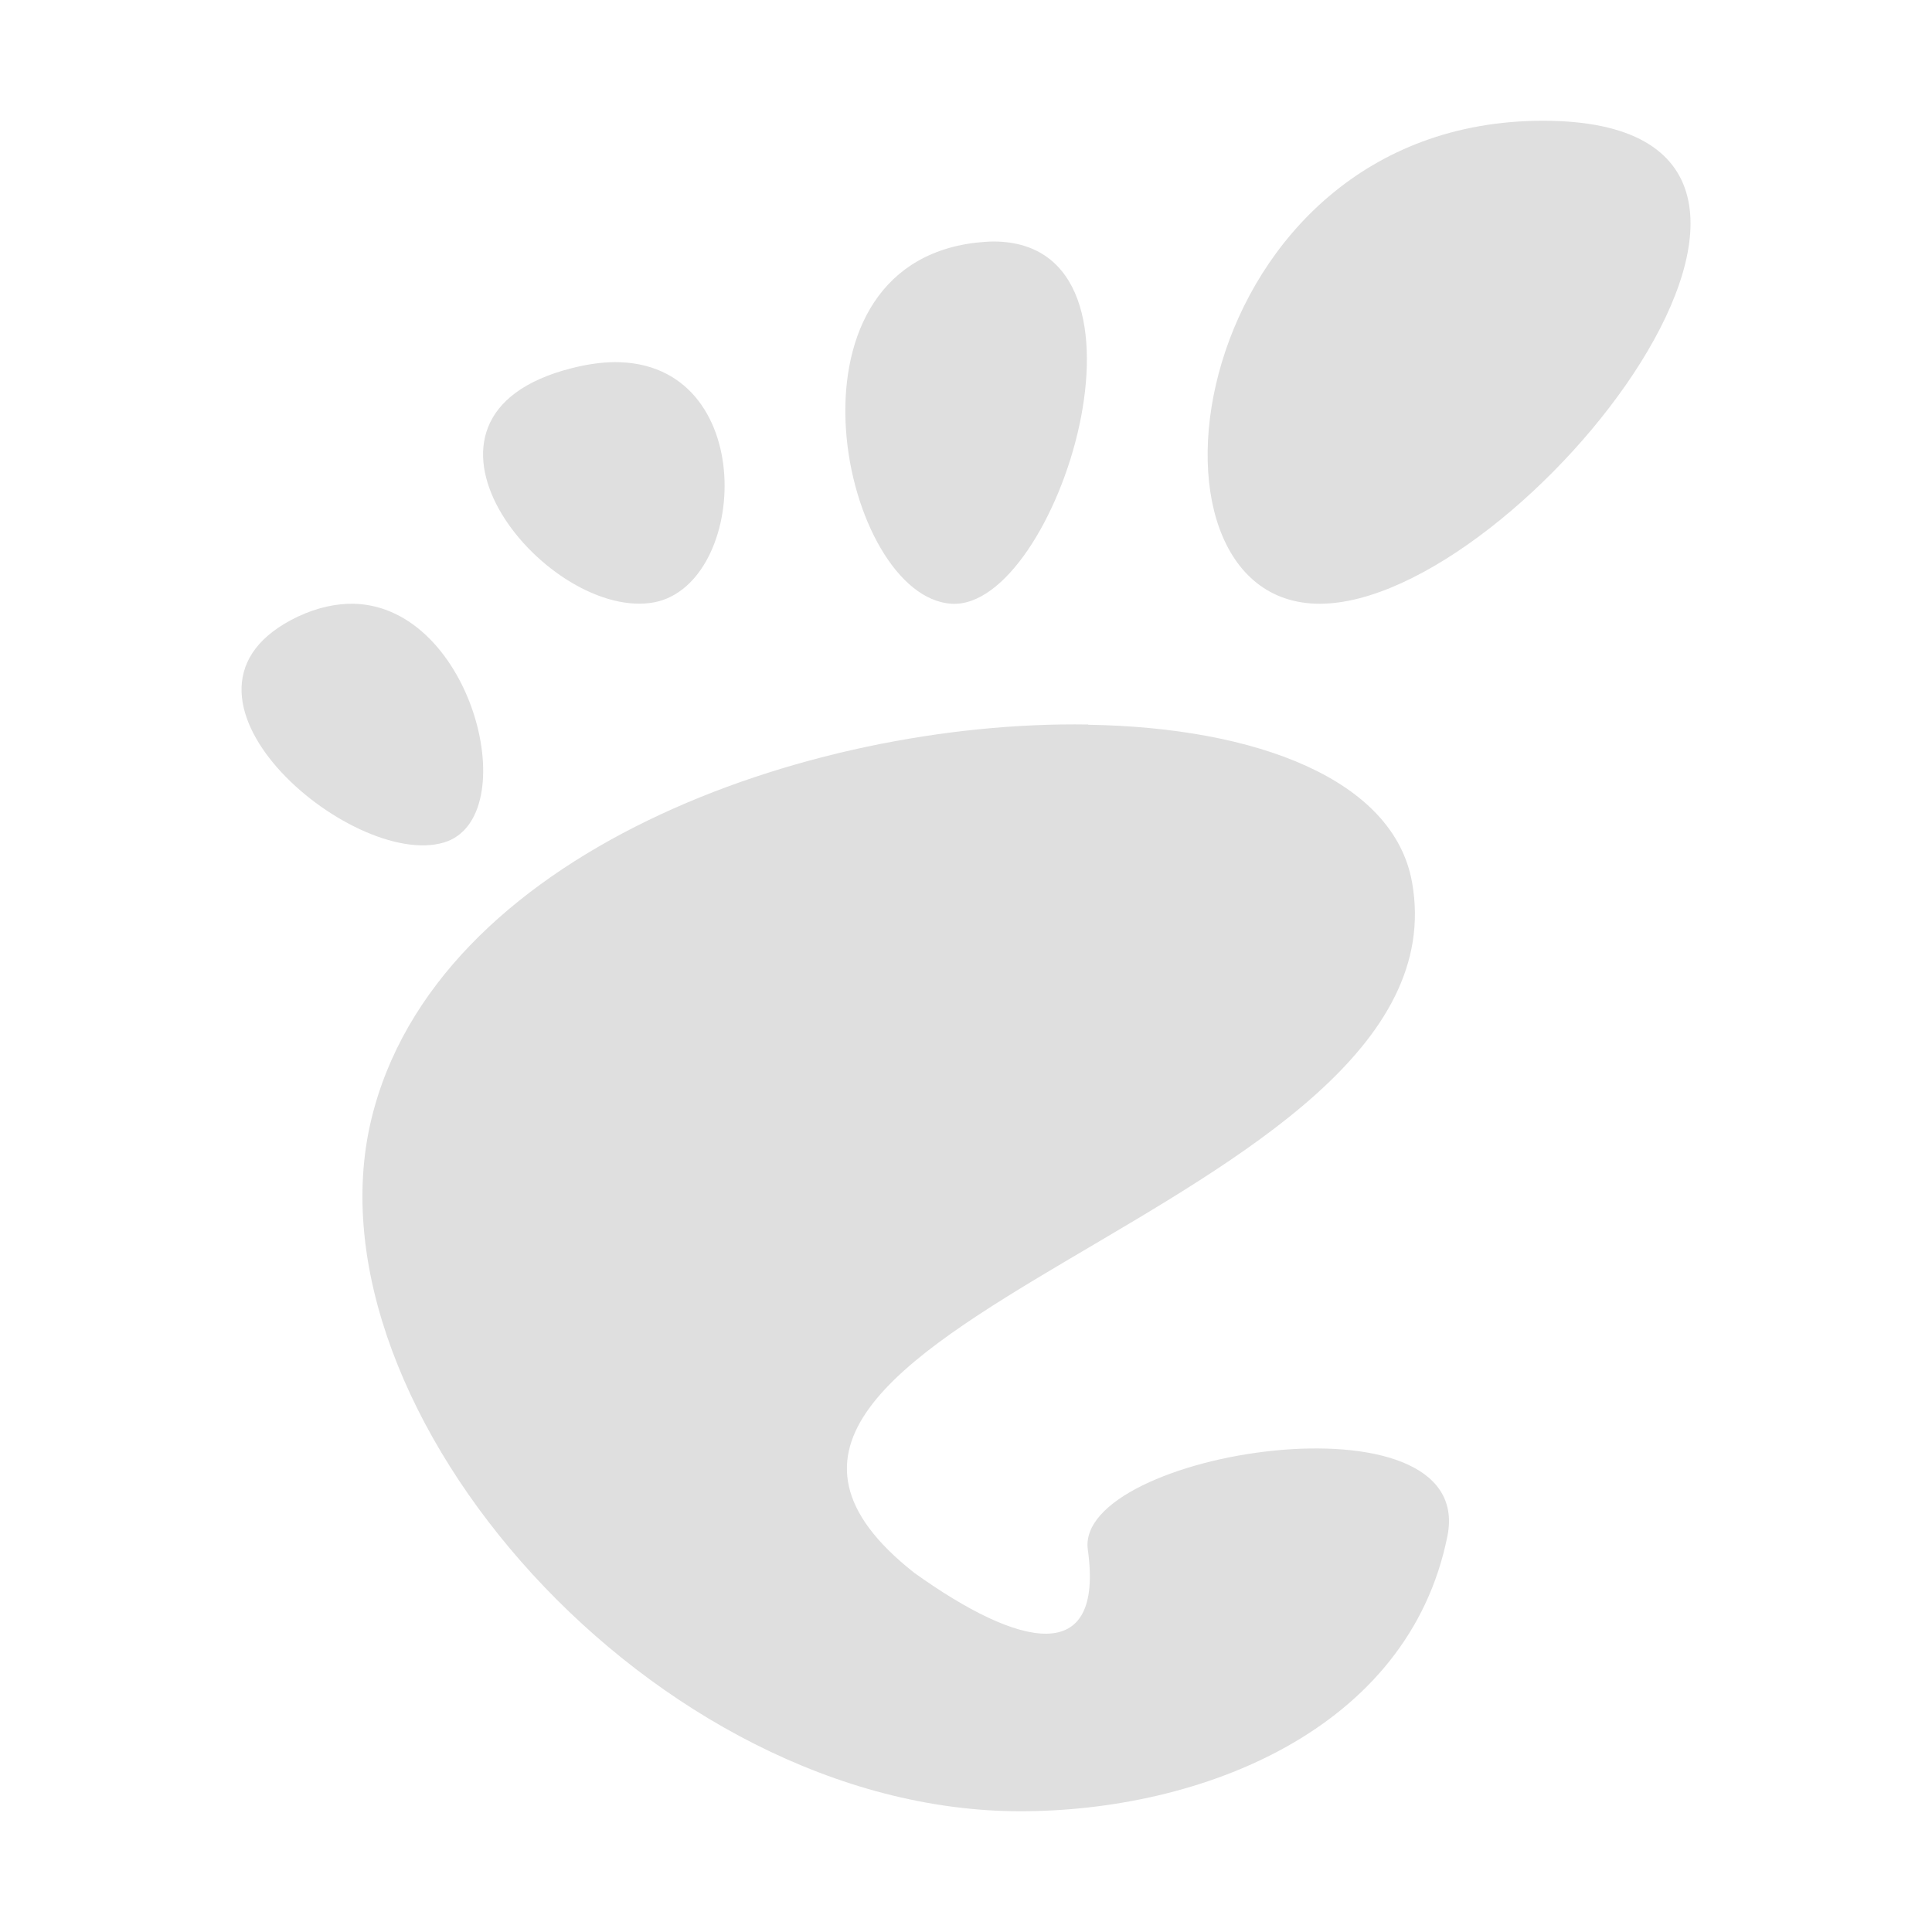
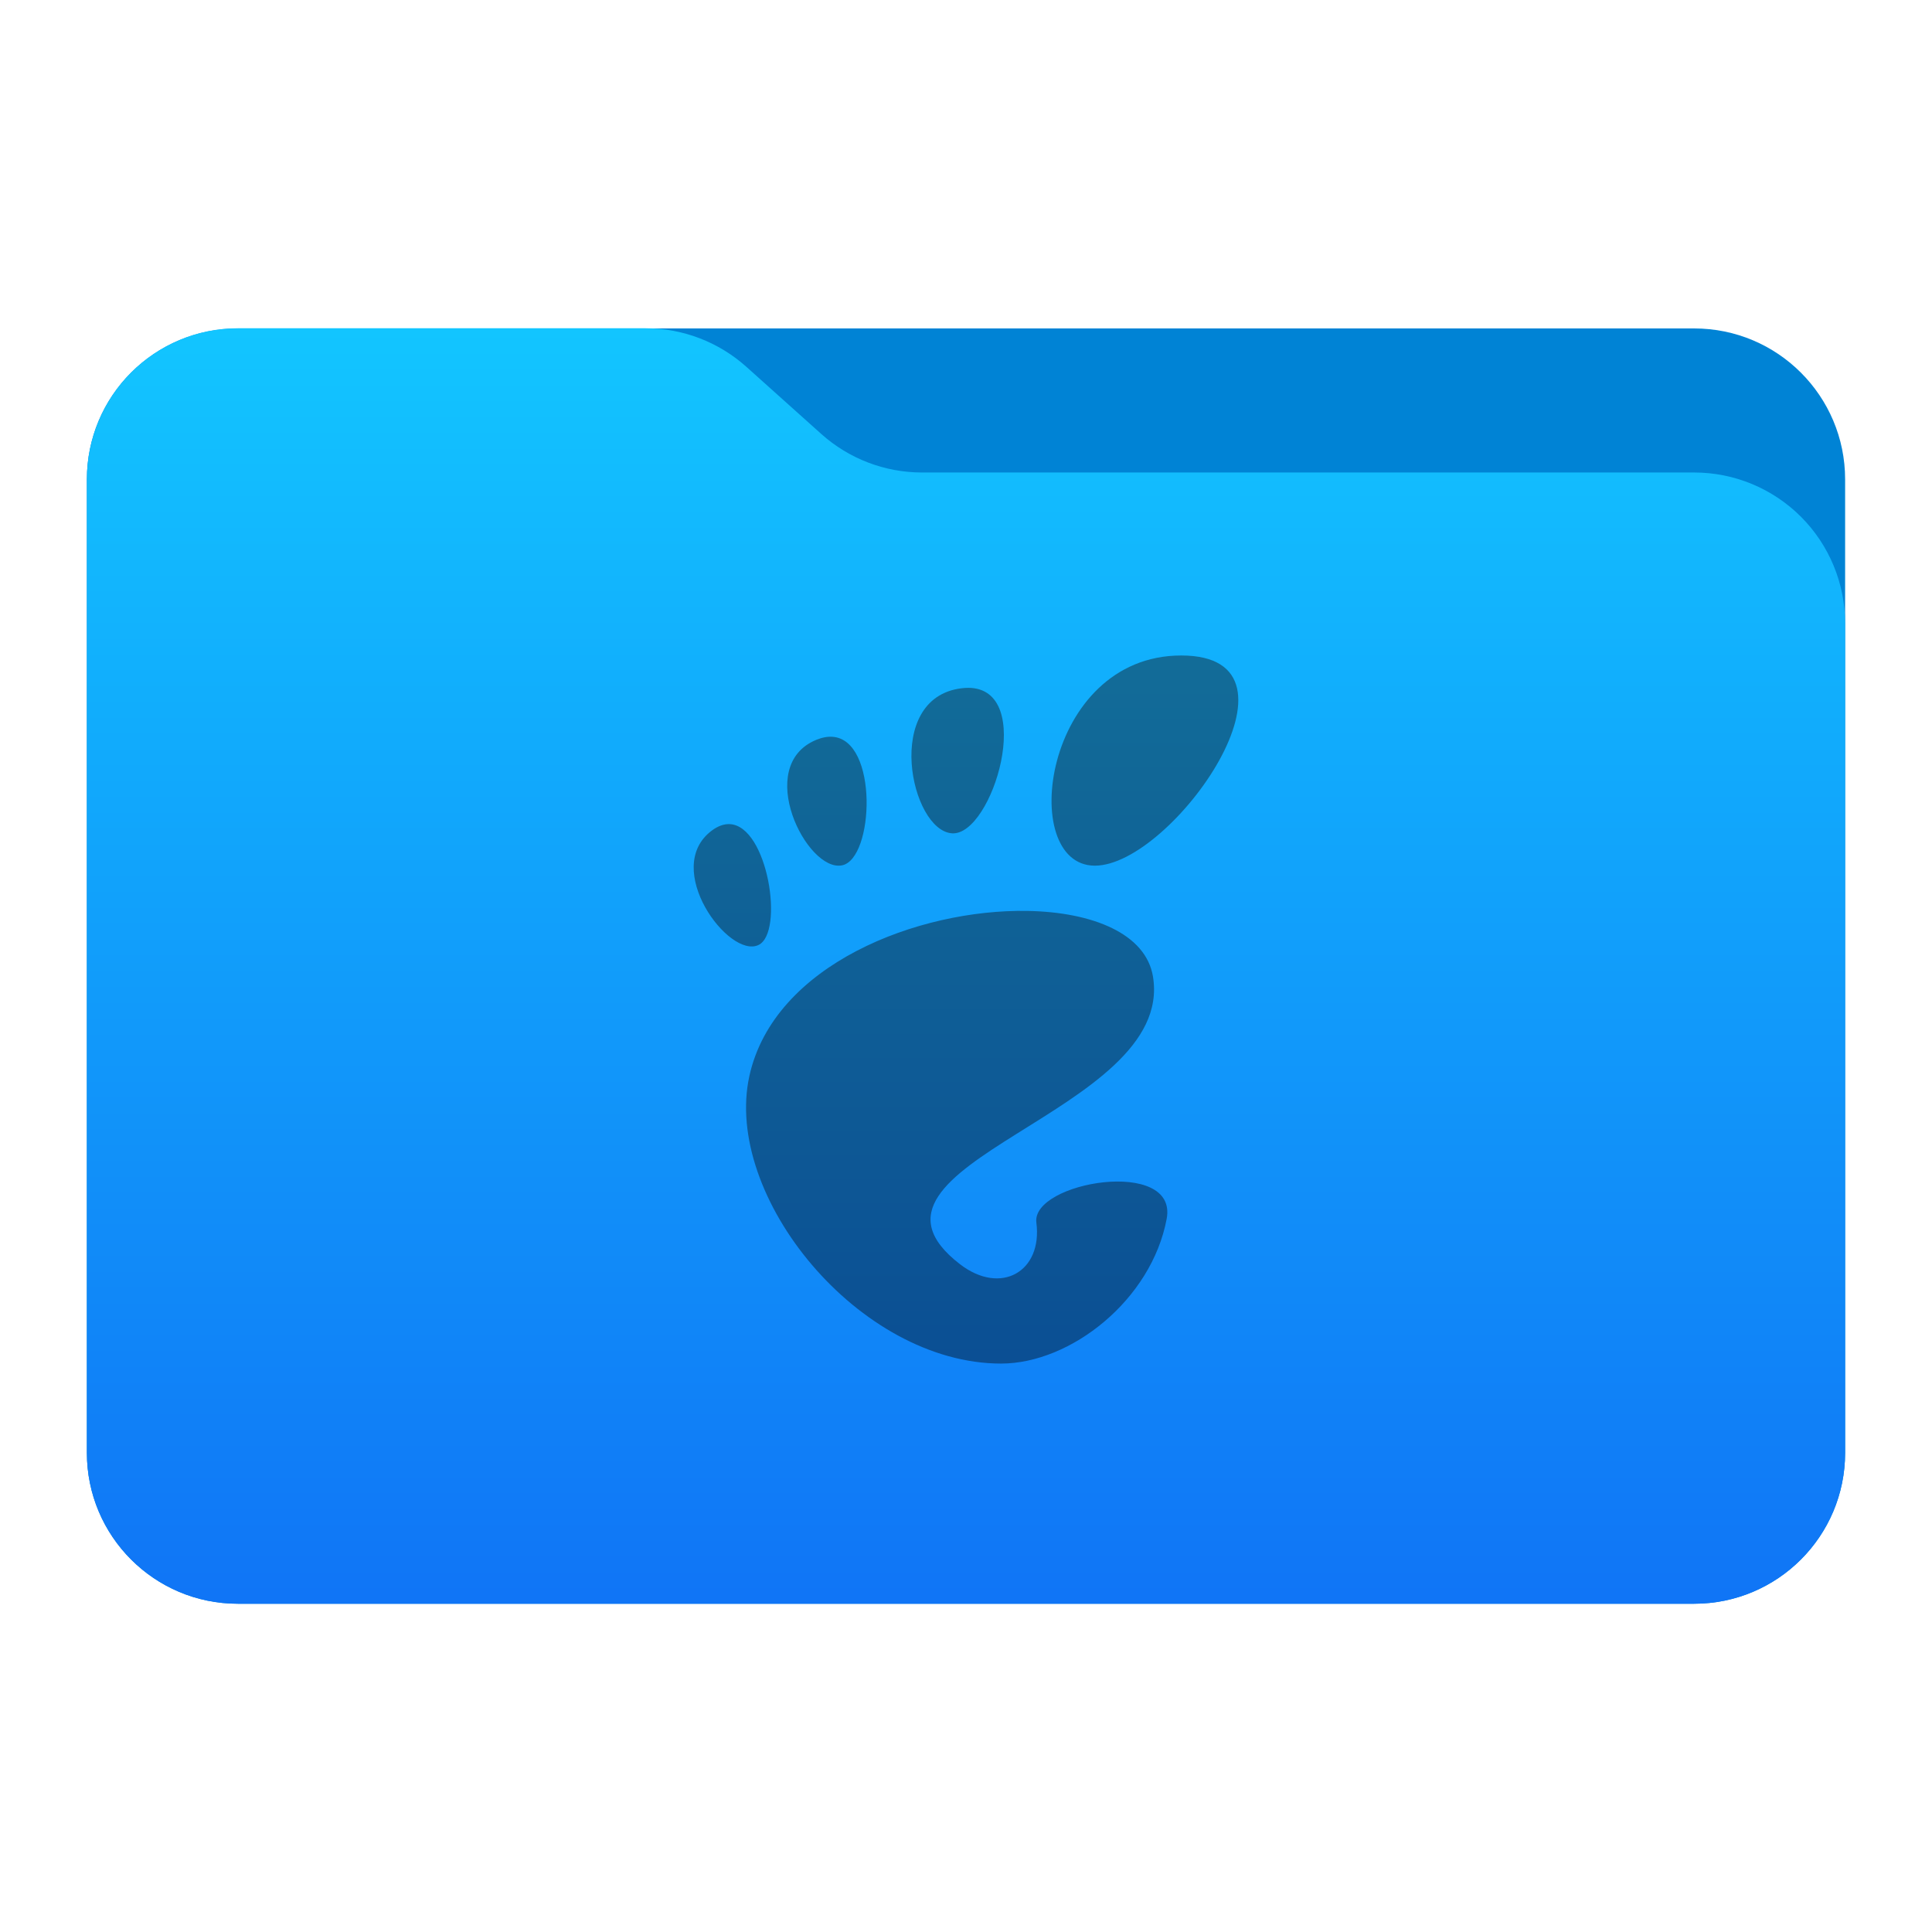
- <svg xmlns="http://www.w3.org/2000/svg" width="16" height="16" version="1.1" viewBox="0 0 16 16">
+ <svg xmlns="http://www.w3.org/2000/svg" style="clip-rule:evenodd;fill-rule:evenodd;stroke-linejoin:round;stroke-miterlimit:2" viewBox="0 0 48 48">
+   <g transform="scale(.75)">
+     <path d="m61.122 15.88c0-2.762-2.239-5-5-5h-48.244c-2.761 0-5 2.238-5 5v32.246c0 2.761 2.239 5 5 5h48.244c2.761 0 5-2.239 5-5v-32.246z" style="fill:rgb(0,131,213)" />
+     <path d="m61.122 20.652c0-1.326-0.527-2.598-1.465-3.536-0.938-0.937-2.209-1.464-3.535-1.464h-25.58c-1.232 0-2.42-0.455-3.337-1.277-0.768-0.689-1.713-1.535-2.481-2.224-0.917-0.822-2.105-1.277-3.337-1.277h-13.509c-1.326 0-2.597 0.527-3.535 1.465-0.938 0.937-1.465 2.209-1.465 3.535v32.252c0 2.761 2.239 5 5 5h48.244c2.761 0 5-2.239 5-5v-27.474z" style="fill:url(#_Linear1)" />
+     <path d="m39.131 21.714c-4.581 0-5.44 6.962-2.862 6.962 2.576 0 7.444-6.962 2.862-6.962zm-7.056 1.071c-0.073 0-0.149 7e-3 -0.231 0.016-2.598 0.327-1.684 4.721-0.302 4.804 1.336 0.079 2.802-4.812 0.53-4.82h3e-3zm-4.501 1.622c-0.159-0.01-0.335 0.02-0.531 0.1-2.086 0.857-0.316 4.395 0.852 4.158 1.06-0.216 1.212-4.158-0.321-4.258zm-3.406 2.893c-0.181-6e-3 -0.378 0.057-0.587 0.213-1.67 1.246 0.563 4.259 1.545 3.791 0.86-0.408 0.311-3.958-0.959-4.004h1e-3zm9.865 2.875c-3.618-0.062-8.393 1.773-9.208 5.465-0.881 3.991 3.63 9.53 8.336 9.53 2.316 0 4.987-2.116 5.487-4.796 0.381-2.044-4.491-1.225-4.317 0.127 0.21 1.621-1.175 2.422-2.531 1.377-4.318-3.326 7.15-4.986 6.393-9.531-0.235-1.414-1.991-2.134-4.162-2.172h2e-3z" style="fill-rule:nonzero;fill:url(#_Linear2)" />
+   </g>
  <defs>
-     <style id="current-color-scheme" type="text/css">
-    .ColorScheme-Text { color:#dfdfdf; } .ColorScheme-Highlight { color:#4285f4; } .ColorScheme-NeutralText { color:#ff9800; } .ColorScheme-PositiveText { color:#4caf50; } .ColorScheme-NegativeText { color:#f44336; }
-   </style>
+     <linearGradient id="_Linear1" x2="1" gradientTransform="matrix(2.54933e-15,-41.6338,41.6338,2.54933e-15,445.153,52.7218)" gradientUnits="userSpaceOnUse">
+       <stop style="stop-color:rgb(16,117,246)" offset="0" />
+       <stop style="stop-color:rgb(18,197,255)" offset="1" />
+     </linearGradient>
+     <linearGradient id="_Linear2" x2="1" gradientTransform="matrix(1.43627e-15,23.4561,-23.4561,1.43627e-15,-477.266,21.7143)" gradientUnits="userSpaceOnUse">
+       <stop style="stop-color:rgb(18,108,152)" offset="0" />
+       <stop style="stop-color:rgb(11,79,148)" offset="1" />
+     </linearGradient>
  </defs>
-   <path style="fill:currentColor" class="ColorScheme-Text" d="M 12.779,1 C 9.819,1 9.262,5 10.929,5 12.593,5 15.741,1 12.779,1 Z M 8.23,2 C 8.183,2 8.131,2.005 8.079,2.01 6.384,2.214 6.979,4.949 7.882,5 8.755,5.05 9.711,2.008 8.231,2 Z M 5.14,3 C 5.019,2.995 4.884,3.011 4.735,3.049 3.149,3.45 4.494,5.106 5.382,4.994 6.188,4.893 6.305,3.047 5.14,3 Z M 2.929,5 C 2.787,4.998 2.633,5.029 2.47,5.105 1.166,5.721 2.91,7.207 3.677,6.977 4.348,6.775 3.92,5.023 2.929,5 Z M 9.011,6 C 6.677,5.963 3.599,7.065 3.073,9.279 2.505,11.676 5.416,15 8.45,15 9.943,15 11.665,14.329 11.987,12.721 12.232,11.495 8.896,12.023 9.009,12.834 9.144,13.807 8.446,13.652 7.571,13.025 5.001,11 12.181,10.034 11.694,7.307 11.543,6.458 10.411,6.024 9.011,6.002 Z" />
</svg>
